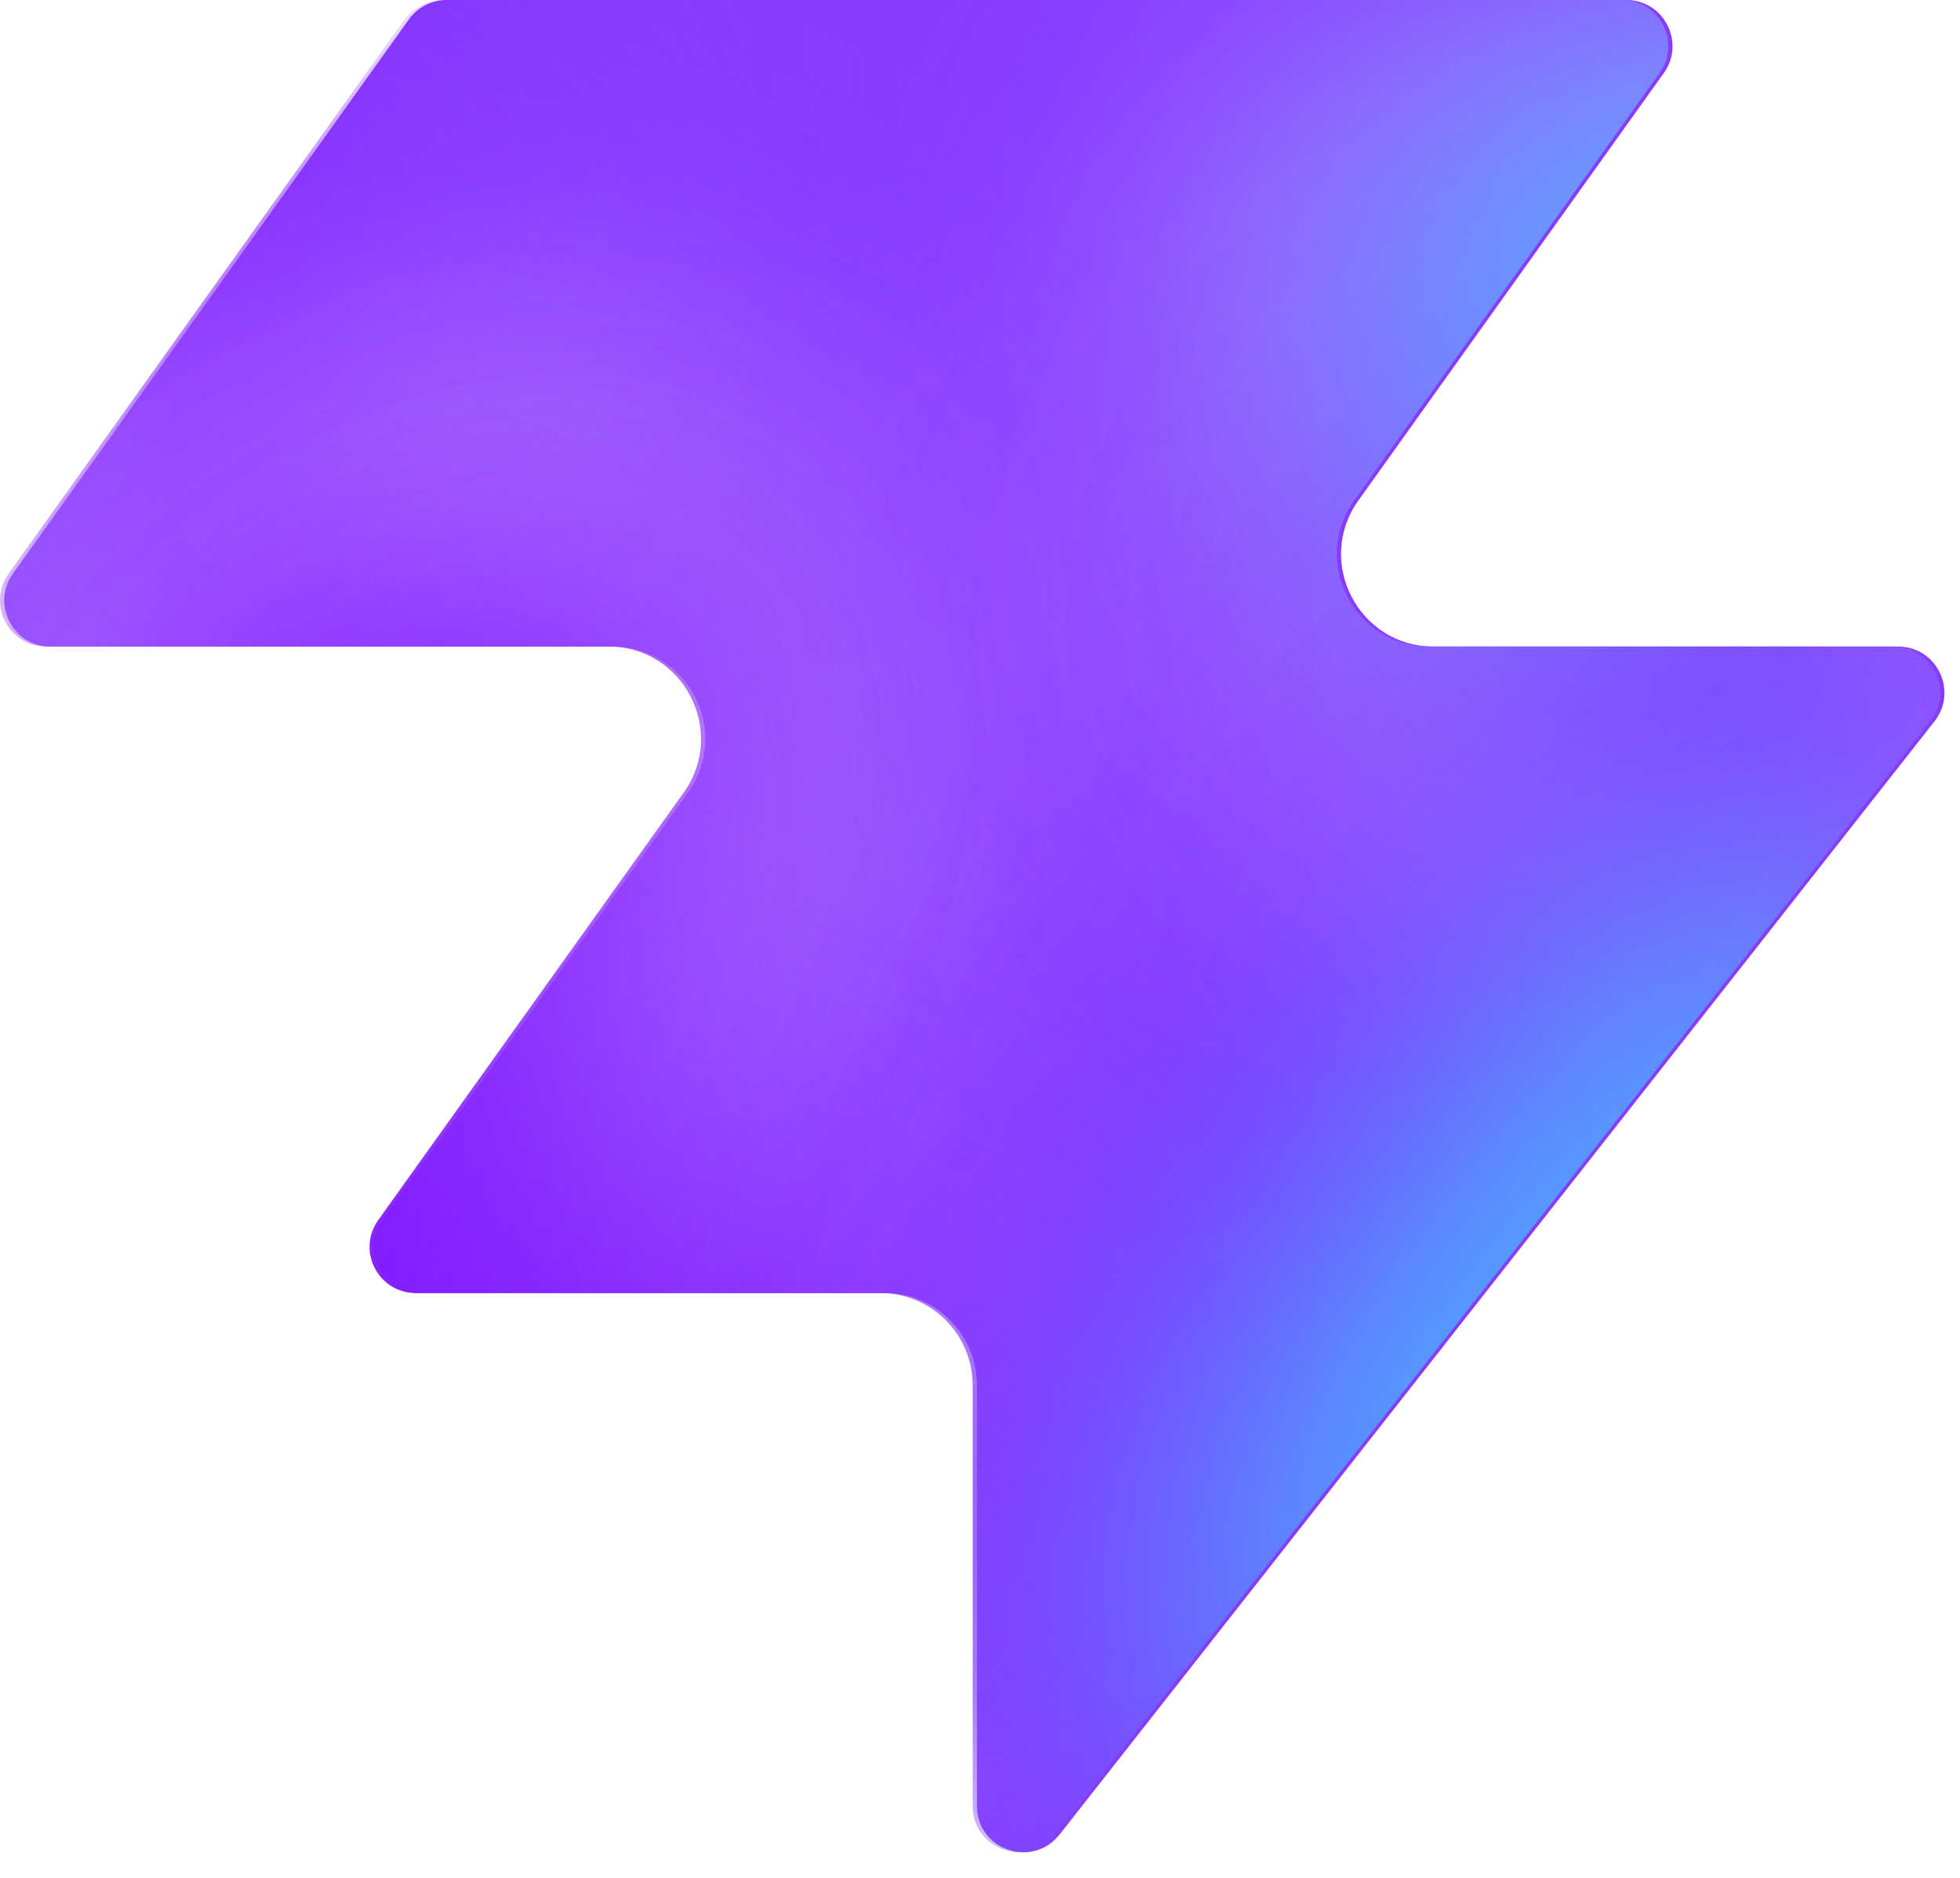
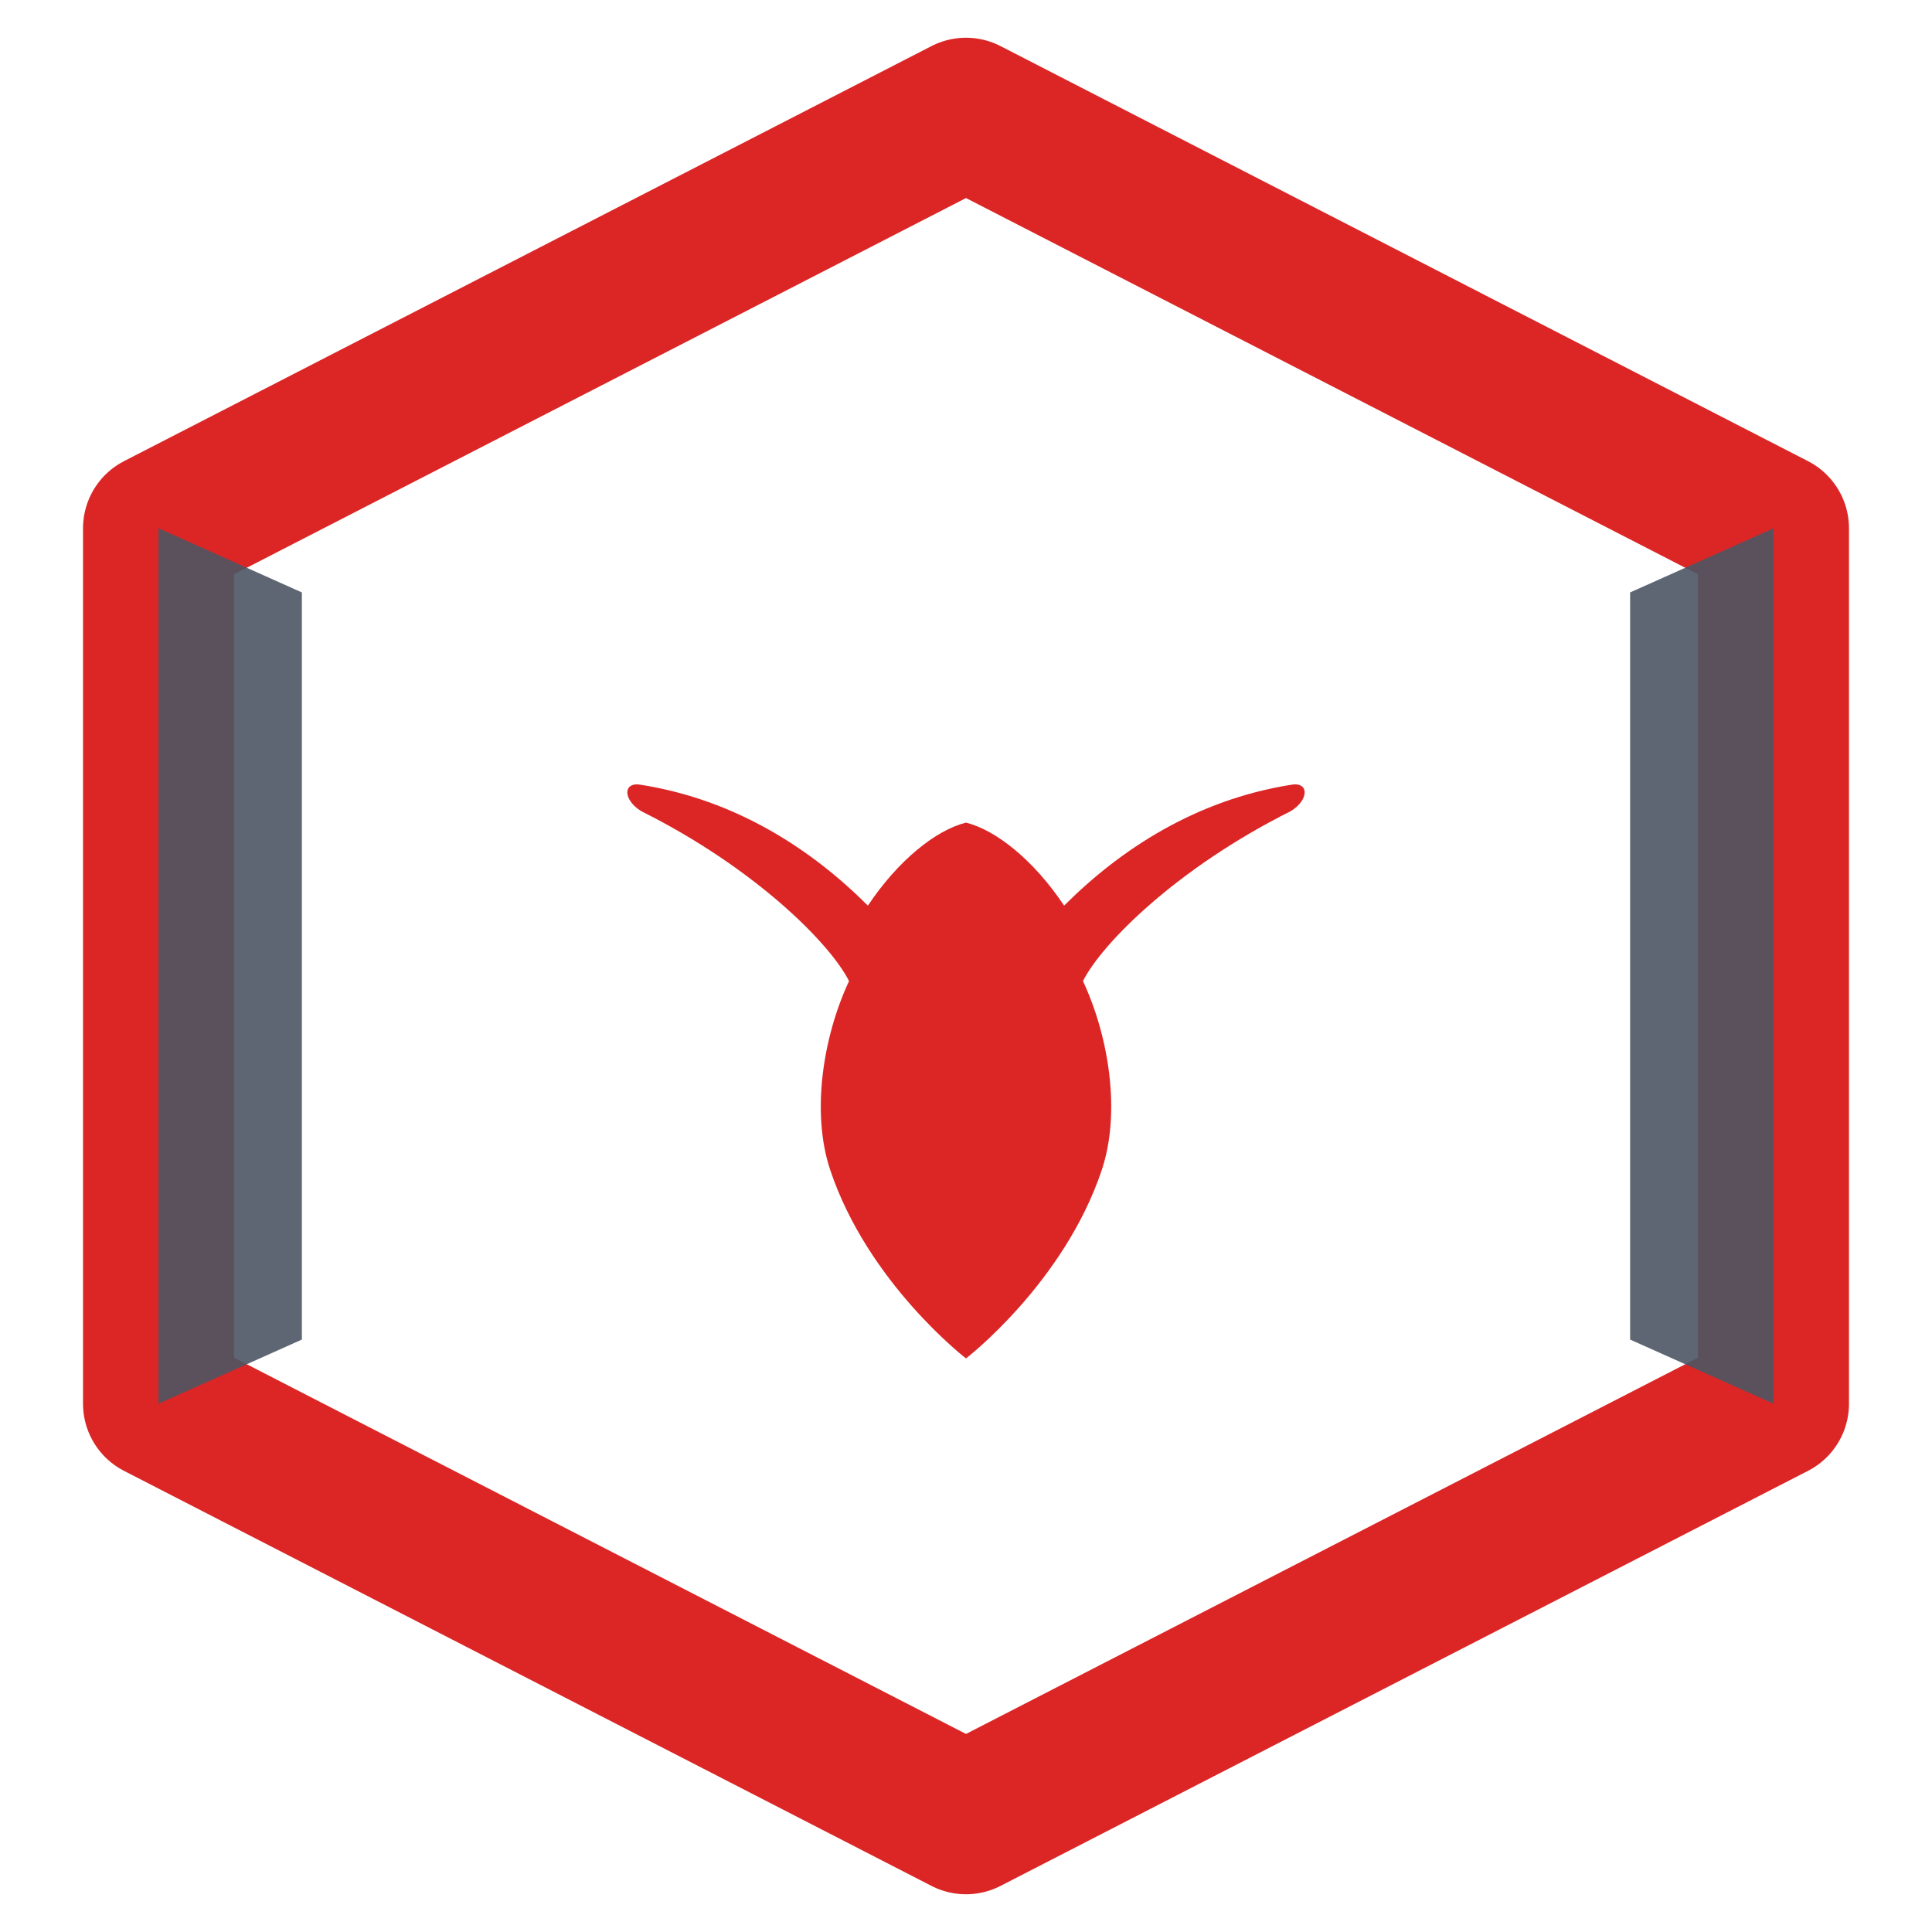
- <svg xmlns="http://www.w3.org/2000/svg" width="48" height="46" fill="none" viewBox="0 0 48 46">
-   <path fill="#863bff" d="M25.946 44.938c-.664.845-2.021.375-2.021-.698V33.937a2.26 2.26 0 0 0-2.262-2.262H10.287c-.92 0-1.456-1.04-.92-1.788l7.48-10.471c1.07-1.497 0-3.578-1.842-3.578H1.237c-.92 0-1.456-1.04-.92-1.788L10.013.474c.214-.297.556-.474.92-.474h28.894c.92 0 1.456 1.04.92 1.788l-7.48 10.471c-1.07 1.498 0 3.579 1.842 3.579h11.377c.943 0 1.473 1.088.89 1.83L25.947 44.94z" style="fill:#863bff;fill:color(display-p3 .525 .23 1);fill-opacity:1" />
-   <mask id="a" width="48" height="46" x="0" y="0" maskUnits="userSpaceOnUse" style="mask-type:alpha">
-     <path fill="#000" d="M25.842 44.938c-.664.844-2.021.375-2.021-.698V33.937a2.26 2.26 0 0 0-2.262-2.262H10.183c-.92 0-1.456-1.04-.92-1.788l7.48-10.471c1.07-1.498 0-3.579-1.842-3.579H1.133c-.92 0-1.456-1.04-.92-1.787L9.91.473c.214-.297.556-.474.92-.474h28.894c.92 0 1.456 1.04.92 1.788l-7.48 10.471c-1.07 1.498 0 3.578 1.842 3.578h11.377c.943 0 1.473 1.088.89 1.832L25.843 44.94z" style="fill:#000;fill-opacity:1" />
-   </mask>
-   <g mask="url(#a)">
-     <g filter="url(#b)">
-       <ellipse cx="5.508" cy="14.704" fill="#ede6ff" rx="5.508" ry="14.704" style="fill:#ede6ff;fill:color(display-p3 .927 .903 1);fill-opacity:1" transform="matrix(.00324 1 1 -.00324 -4.47 31.516)" />
-     </g>
-     <g filter="url(#c)">
-       <ellipse cx="10.399" cy="29.851" fill="#ede6ff" rx="10.399" ry="29.851" style="fill:#ede6ff;fill:color(display-p3 .927 .903 1);fill-opacity:1" transform="matrix(.00324 1 1 -.00324 -39.328 7.883)" />
-     </g>
-     <g filter="url(#d)">
-       <ellipse cx="5.508" cy="30.487" fill="#7e14ff" rx="5.508" ry="30.487" style="fill:#7e14ff;fill:color(display-p3 .492 .077 1);fill-opacity:1" transform="rotate(89.814 -25.913 -14.639)scale(1 -1)" />
-     </g>
-     <g filter="url(#e)">
-       <ellipse cx="5.508" cy="30.599" fill="#7e14ff" rx="5.508" ry="30.599" style="fill:#7e14ff;fill:color(display-p3 .492 .077 1);fill-opacity:1" transform="rotate(89.814 -32.644 -3.334)scale(1 -1)" />
-     </g>
-     <g filter="url(#f)">
-       <ellipse cx="5.508" cy="30.599" fill="#7e14ff" rx="5.508" ry="30.599" style="fill:#7e14ff;fill:color(display-p3 .492 .077 1);fill-opacity:1" transform="matrix(.00324 1 1 -.00324 -34.34 30.47)" />
-     </g>
-     <g filter="url(#g)">
-       <ellipse cx="14.072" cy="22.078" fill="#ede6ff" rx="14.072" ry="22.078" style="fill:#ede6ff;fill:color(display-p3 .927 .903 1);fill-opacity:1" transform="rotate(93.35 24.506 48.493)scale(-1 1)" />
-     </g>
-     <g filter="url(#h)">
-       <ellipse cx="3.47" cy="21.501" fill="#7e14ff" rx="3.47" ry="21.501" style="fill:#7e14ff;fill:color(display-p3 .492 .077 1);fill-opacity:1" transform="rotate(89.009 28.708 47.59)scale(-1 1)" />
-     </g>
-     <g filter="url(#i)">
-       <ellipse cx="3.47" cy="21.501" fill="#7e14ff" rx="3.47" ry="21.501" style="fill:#7e14ff;fill:color(display-p3 .492 .077 1);fill-opacity:1" transform="rotate(89.009 28.708 47.59)scale(-1 1)" />
-     </g>
-     <g filter="url(#j)">
-       <ellipse cx=".387" cy="8.972" fill="#7e14ff" rx="4.407" ry="29.108" style="fill:#7e14ff;fill:color(display-p3 .492 .077 1);fill-opacity:1" transform="rotate(39.51 .387 8.972)" />
-     </g>
-     <g filter="url(#k)">
-       <ellipse cx="47.523" cy="-6.092" fill="#7e14ff" rx="4.407" ry="29.108" style="fill:#7e14ff;fill:color(display-p3 .492 .077 1);fill-opacity:1" transform="rotate(37.892 47.523 -6.092)" />
-     </g>
-     <g filter="url(#l)">
-       <ellipse cx="41.412" cy="6.333" fill="#47bfff" rx="5.971" ry="9.665" style="fill:#47bfff;fill:color(display-p3 .28 .748 1);fill-opacity:1" transform="rotate(37.892 41.412 6.333)" />
-     </g>
-     <g filter="url(#m)">
-       <ellipse cx="-1.879" cy="38.332" fill="#7e14ff" rx="4.407" ry="29.108" style="fill:#7e14ff;fill:color(display-p3 .492 .077 1);fill-opacity:1" transform="rotate(37.892 -1.88 38.332)" />
-     </g>
-     <g filter="url(#n)">
-       <ellipse cx="-1.879" cy="38.332" fill="#7e14ff" rx="4.407" ry="29.108" style="fill:#7e14ff;fill:color(display-p3 .492 .077 1);fill-opacity:1" transform="rotate(37.892 -1.88 38.332)" />
-     </g>
-     <g filter="url(#o)">
-       <ellipse cx="35.651" cy="29.907" fill="#7e14ff" rx="4.407" ry="29.108" style="fill:#7e14ff;fill:color(display-p3 .492 .077 1);fill-opacity:1" transform="rotate(37.892 35.651 29.907)" />
-     </g>
-     <g filter="url(#p)">
-       <ellipse cx="38.418" cy="32.4" fill="#47bfff" rx="5.971" ry="15.297" style="fill:#47bfff;fill:color(display-p3 .28 .748 1);fill-opacity:1" transform="rotate(37.892 38.418 32.4)" />
-     </g>
-   </g>
-   <defs>
-     <filter id="b" width="60.045" height="41.654" x="-19.77" y="16.149" color-interpolation-filters="sRGB" filterUnits="userSpaceOnUse">
-       <feFlood flood-opacity="0" result="BackgroundImageFix" />
-       <feBlend in="SourceGraphic" in2="BackgroundImageFix" result="shape" />
-       <feGaussianBlur result="effect1_foregroundBlur_2002_17158" stdDeviation="7.659" />
-     </filter>
-     <filter id="c" width="90.34" height="51.437" x="-54.613" y="-7.533" color-interpolation-filters="sRGB" filterUnits="userSpaceOnUse">
-       <feFlood flood-opacity="0" result="BackgroundImageFix" />
-       <feBlend in="SourceGraphic" in2="BackgroundImageFix" result="shape" />
-       <feGaussianBlur result="effect1_foregroundBlur_2002_17158" stdDeviation="7.659" />
-     </filter>
-     <filter id="d" width="79.355" height="29.4" x="-49.64" y="2.03" color-interpolation-filters="sRGB" filterUnits="userSpaceOnUse">
-       <feFlood flood-opacity="0" result="BackgroundImageFix" />
-       <feBlend in="SourceGraphic" in2="BackgroundImageFix" result="shape" />
-       <feGaussianBlur result="effect1_foregroundBlur_2002_17158" stdDeviation="4.596" />
-     </filter>
-     <filter id="e" width="79.579" height="29.4" x="-45.045" y="20.029" color-interpolation-filters="sRGB" filterUnits="userSpaceOnUse">
-       <feFlood flood-opacity="0" result="BackgroundImageFix" />
-       <feBlend in="SourceGraphic" in2="BackgroundImageFix" result="shape" />
-       <feGaussianBlur result="effect1_foregroundBlur_2002_17158" stdDeviation="4.596" />
-     </filter>
-     <filter id="f" width="79.579" height="29.4" x="-43.513" y="21.178" color-interpolation-filters="sRGB" filterUnits="userSpaceOnUse">
-       <feFlood flood-opacity="0" result="BackgroundImageFix" />
-       <feBlend in="SourceGraphic" in2="BackgroundImageFix" result="shape" />
-       <feGaussianBlur result="effect1_foregroundBlur_2002_17158" stdDeviation="4.596" />
-     </filter>
-     <filter id="g" width="74.749" height="58.852" x="15.756" y="-17.901" color-interpolation-filters="sRGB" filterUnits="userSpaceOnUse">
-       <feFlood flood-opacity="0" result="BackgroundImageFix" />
-       <feBlend in="SourceGraphic" in2="BackgroundImageFix" result="shape" />
-       <feGaussianBlur result="effect1_foregroundBlur_2002_17158" stdDeviation="7.659" />
-     </filter>
-     <filter id="h" width="61.377" height="25.362" x="23.548" y="2.284" color-interpolation-filters="sRGB" filterUnits="userSpaceOnUse">
-       <feFlood flood-opacity="0" result="BackgroundImageFix" />
-       <feBlend in="SourceGraphic" in2="BackgroundImageFix" result="shape" />
-       <feGaussianBlur result="effect1_foregroundBlur_2002_17158" stdDeviation="4.596" />
-     </filter>
-     <filter id="i" width="61.377" height="25.362" x="23.548" y="2.284" color-interpolation-filters="sRGB" filterUnits="userSpaceOnUse">
-       <feFlood flood-opacity="0" result="BackgroundImageFix" />
-       <feBlend in="SourceGraphic" in2="BackgroundImageFix" result="shape" />
-       <feGaussianBlur result="effect1_foregroundBlur_2002_17158" stdDeviation="4.596" />
-     </filter>
-     <filter id="j" width="56.045" height="63.649" x="-27.636" y="-22.853" color-interpolation-filters="sRGB" filterUnits="userSpaceOnUse">
-       <feFlood flood-opacity="0" result="BackgroundImageFix" />
-       <feBlend in="SourceGraphic" in2="BackgroundImageFix" result="shape" />
-       <feGaussianBlur result="effect1_foregroundBlur_2002_17158" stdDeviation="4.596" />
-     </filter>
-     <filter id="k" width="54.814" height="64.646" x="20.116" y="-38.415" color-interpolation-filters="sRGB" filterUnits="userSpaceOnUse">
-       <feFlood flood-opacity="0" result="BackgroundImageFix" />
-       <feBlend in="SourceGraphic" in2="BackgroundImageFix" result="shape" />
-       <feGaussianBlur result="effect1_foregroundBlur_2002_17158" stdDeviation="4.596" />
-     </filter>
-     <filter id="l" width="33.541" height="35.313" x="24.641" y="-11.323" color-interpolation-filters="sRGB" filterUnits="userSpaceOnUse">
-       <feFlood flood-opacity="0" result="BackgroundImageFix" />
-       <feBlend in="SourceGraphic" in2="BackgroundImageFix" result="shape" />
-       <feGaussianBlur result="effect1_foregroundBlur_2002_17158" stdDeviation="4.596" />
-     </filter>
-     <filter id="m" width="54.814" height="64.646" x="-29.286" y="6.009" color-interpolation-filters="sRGB" filterUnits="userSpaceOnUse">
-       <feFlood flood-opacity="0" result="BackgroundImageFix" />
-       <feBlend in="SourceGraphic" in2="BackgroundImageFix" result="shape" />
-       <feGaussianBlur result="effect1_foregroundBlur_2002_17158" stdDeviation="4.596" />
-     </filter>
-     <filter id="n" width="54.814" height="64.646" x="-29.286" y="6.009" color-interpolation-filters="sRGB" filterUnits="userSpaceOnUse">
-       <feFlood flood-opacity="0" result="BackgroundImageFix" />
-       <feBlend in="SourceGraphic" in2="BackgroundImageFix" result="shape" />
-       <feGaussianBlur result="effect1_foregroundBlur_2002_17158" stdDeviation="4.596" />
-     </filter>
-     <filter id="o" width="54.814" height="64.646" x="8.244" y="-2.416" color-interpolation-filters="sRGB" filterUnits="userSpaceOnUse">
-       <feFlood flood-opacity="0" result="BackgroundImageFix" />
-       <feBlend in="SourceGraphic" in2="BackgroundImageFix" result="shape" />
-       <feGaussianBlur result="effect1_foregroundBlur_2002_17158" stdDeviation="4.596" />
-     </filter>
-     <filter id="p" width="39.409" height="43.623" x="18.713" y="10.588" color-interpolation-filters="sRGB" filterUnits="userSpaceOnUse">
-       <feFlood flood-opacity="0" result="BackgroundImageFix" />
-       <feBlend in="SourceGraphic" in2="BackgroundImageFix" result="shape" />
-       <feGaussianBlur result="effect1_foregroundBlur_2002_17158" stdDeviation="4.596" />
-     </filter>
-   </defs>
+ <svg xmlns="http://www.w3.org/2000/svg" viewBox="0 0 512 512">
+   <polygon points="256,30 470,140 470,372 256,482 42,372 42,140" fill="none" stroke="#DC2626" stroke-width="40" stroke-linejoin="round" />
+   <polygon points="42,140 42,372 80,355 80,157" fill="#4B5563" opacity="0.9" />
+   <polygon points="470,140 470,372 432,355 432,157" fill="#4B5563" opacity="0.9" />
+   <path d="M256,360 C256,360 230,340 220,310 C215,295 218,275 225,260 C220,250 200,230 170,215 C165,212 165,207 170,208 C195,212 215,225 230,240 C238,228 248,220 256,218 C264,220 274,228 282,240 C297,225 317,212 342,208 C347,207 347,212 342,215 C312,230 292,250 287,260 C294,275 297,295 292,310 C282,340 256,360 256,360 Z" fill="#DC2626" />
</svg>
